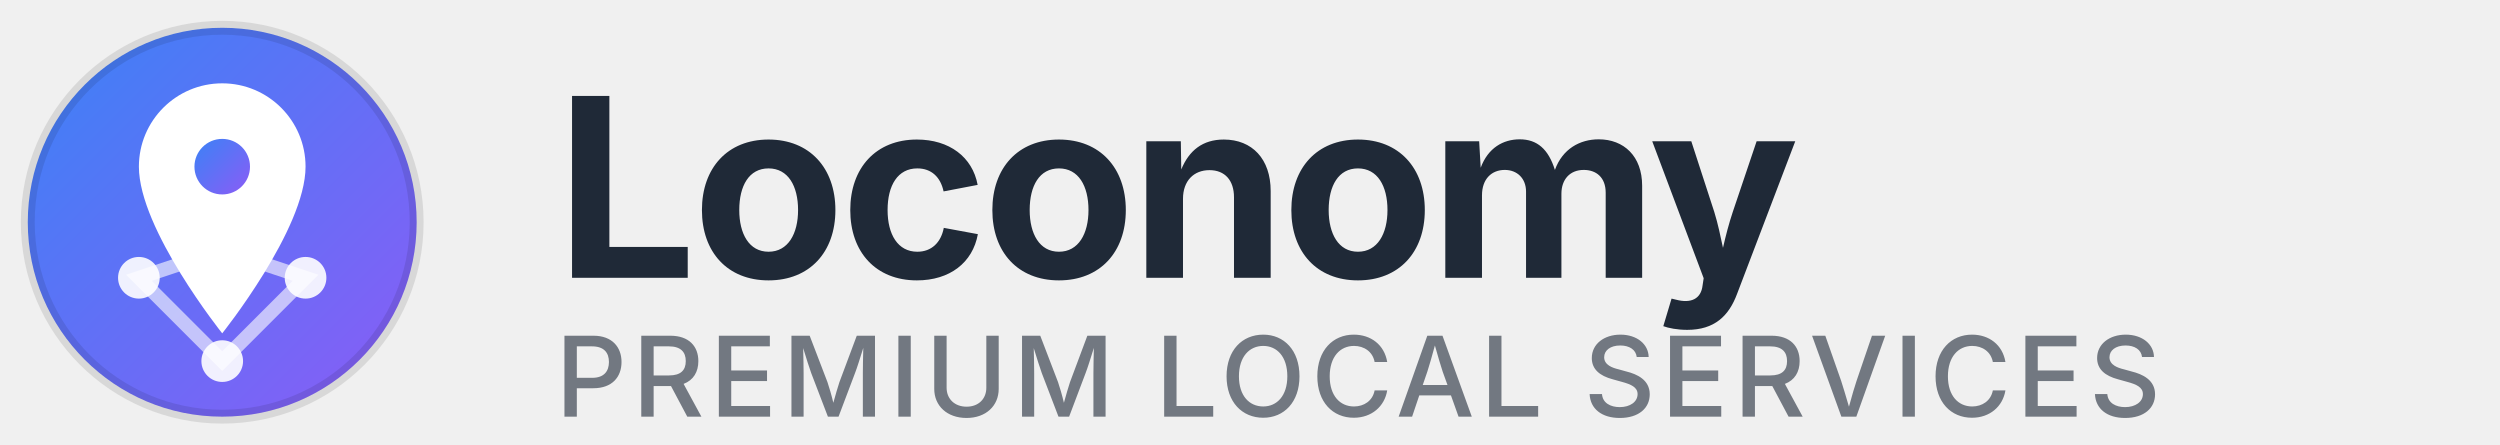
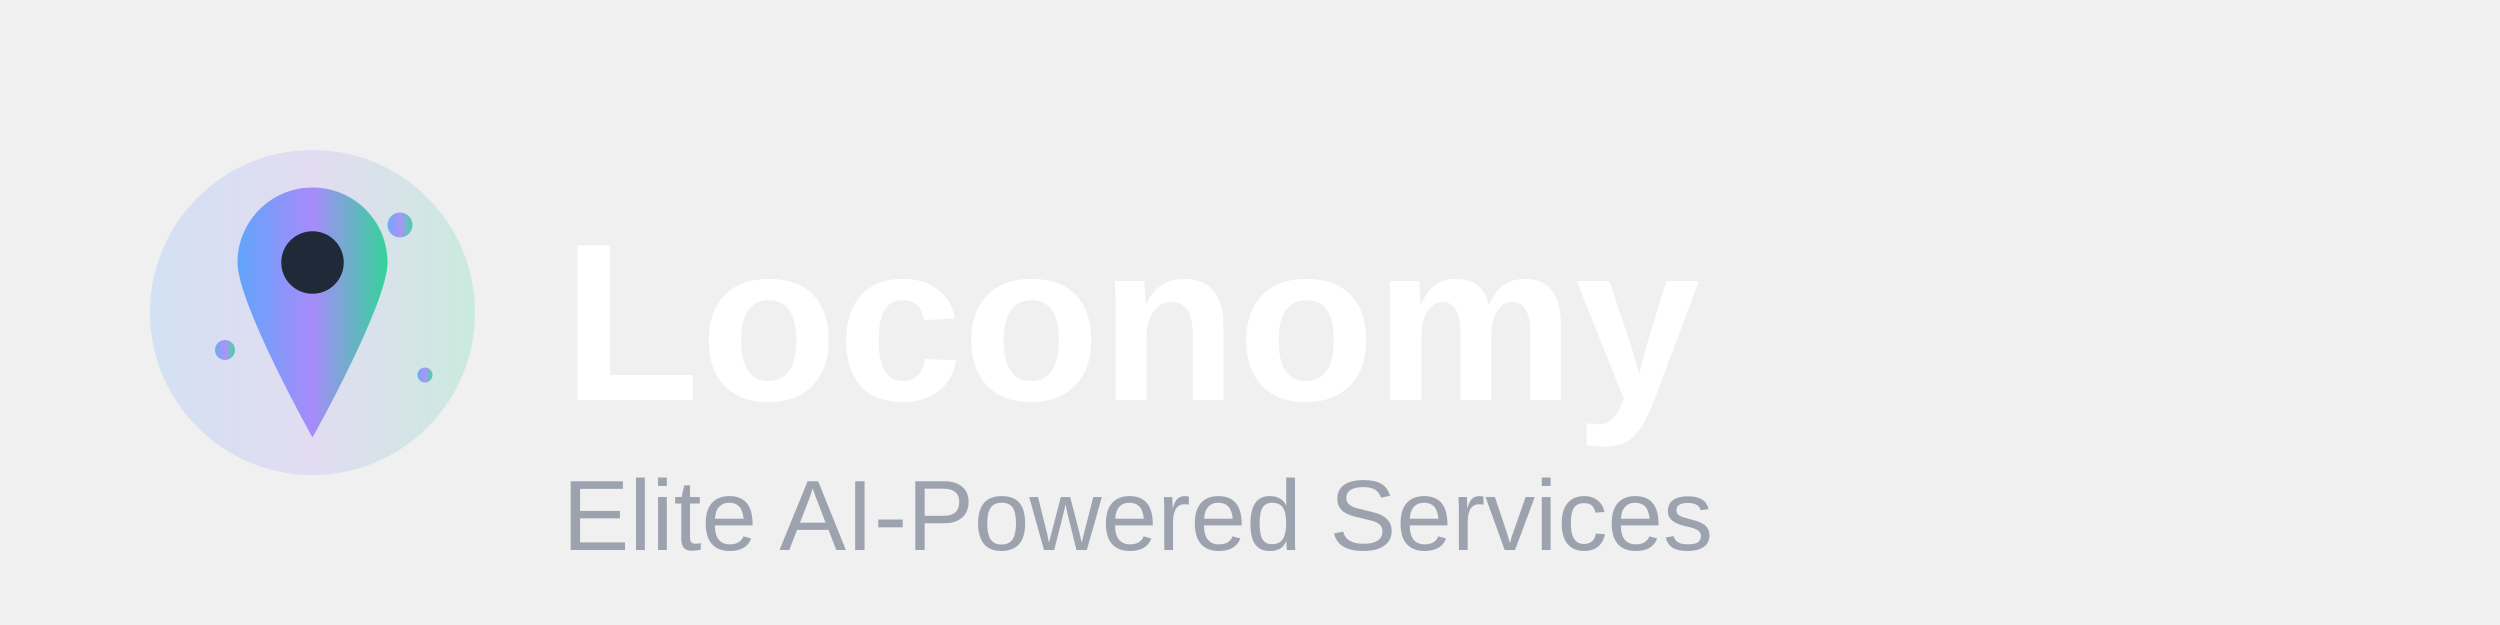
- <svg xmlns="http://www.w3.org/2000/svg" width="180" height="32" viewBox="0 0 180 32" fill="none">
-   <g id="icon">
-     <circle cx="16" cy="16" r="14" fill="url(#gradient-dark)" stroke="rgba(0,0,0,0.1)" stroke-width="1" />
-     <path d="M16 6c-3.314 0-6 2.686-6 6 0 4.5 6 12 6 12s6-7.5 6-12c0-3.314-2.686-6-6-6z" fill="white" />
-     <circle cx="16" cy="12" r="2" fill="url(#gradient-dark)" />
-     <circle cx="10" cy="20" r="1.5" fill="rgba(255,255,255,0.9)" />
-     <circle cx="22" cy="20" r="1.5" fill="rgba(255,255,255,0.9)" />
-     <circle cx="16" cy="26" r="1.5" fill="rgba(255,255,255,0.9)" />
-     <path d="M16 18 L10 20 L16 26 L22 20 Z" stroke="rgba(255,255,255,0.6)" stroke-width="1" fill="none" />
+ <svg xmlns="http://www.w3.org/2000/svg" width="200" height="50" viewBox="0 0 200 50">
+   <defs>
+     <linearGradient id="logoGradientDark" x1="0%" y1="0%" x2="100%" y2="0%">
+       <stop offset="0%" style="stop-color:#60A5FA" />
+       <stop offset="50%" style="stop-color:#A78BFA" />
+       <stop offset="100%" style="stop-color:#34D399" />
+     </linearGradient>
+   </defs>
+   <g transform="translate(10, 10)">
+     <circle cx="15" cy="15" r="13" fill="url(#logoGradientDark)" opacity="0.2" />
+     <path d="M15 5C11.686 5 9 7.686 9 11c0 3.314 6 14 6 14s6-10.686 6-14c0-3.314-2.686-6-6-6z" fill="url(#logoGradientDark)" stroke="none" />
+     <circle cx="15" cy="11" r="2.5" fill="#1F2937" />
+     <g fill="url(#logoGradientDark)" opacity="0.9">
+       <circle cx="22" cy="8" r="1" />
+       <circle cx="8" cy="18" r="0.8" />
+       <circle cx="24" cy="20" r="0.6" />
+     </g>
  </g>
-   <g id="text" transform="translate(40, 0)">
-     <text x="0" y="20" fill="#1F2937" font-family="Inter, -apple-system, BlinkMacSystemFont, 'Segoe UI', sans-serif" font-size="18" font-weight="700" letter-spacing="-0.02em">
+   <g transform="translate(45, 32)">
+     <text font-family="Arial, sans-serif" font-size="18" font-weight="bold" fill="white">
      Loconomy
    </text>
-     <text x="0" y="30" fill="rgba(31,41,55,0.6)" font-family="Inter, -apple-system, BlinkMacSystemFont, 'Segoe UI', sans-serif" font-size="8" font-weight="500" letter-spacing="0.05em">
-       PREMIUM LOCAL SERVICES
+   </g>
+   <g transform="translate(45, 44)">
+     <text font-family="Arial, sans-serif" font-size="8" fill="#9CA3AF">
+       Elite AI-Powered Services
    </text>
  </g>
-   <defs>
-     <linearGradient id="gradient-dark" x1="0%" y1="0%" x2="100%" y2="100%">
-       <stop offset="0%" style="stop-color:#3B82F6;stop-opacity:1" />
-       <stop offset="100%" style="stop-color:#8B5CF6;stop-opacity:1" />
-     </linearGradient>
-   </defs>
</svg>
